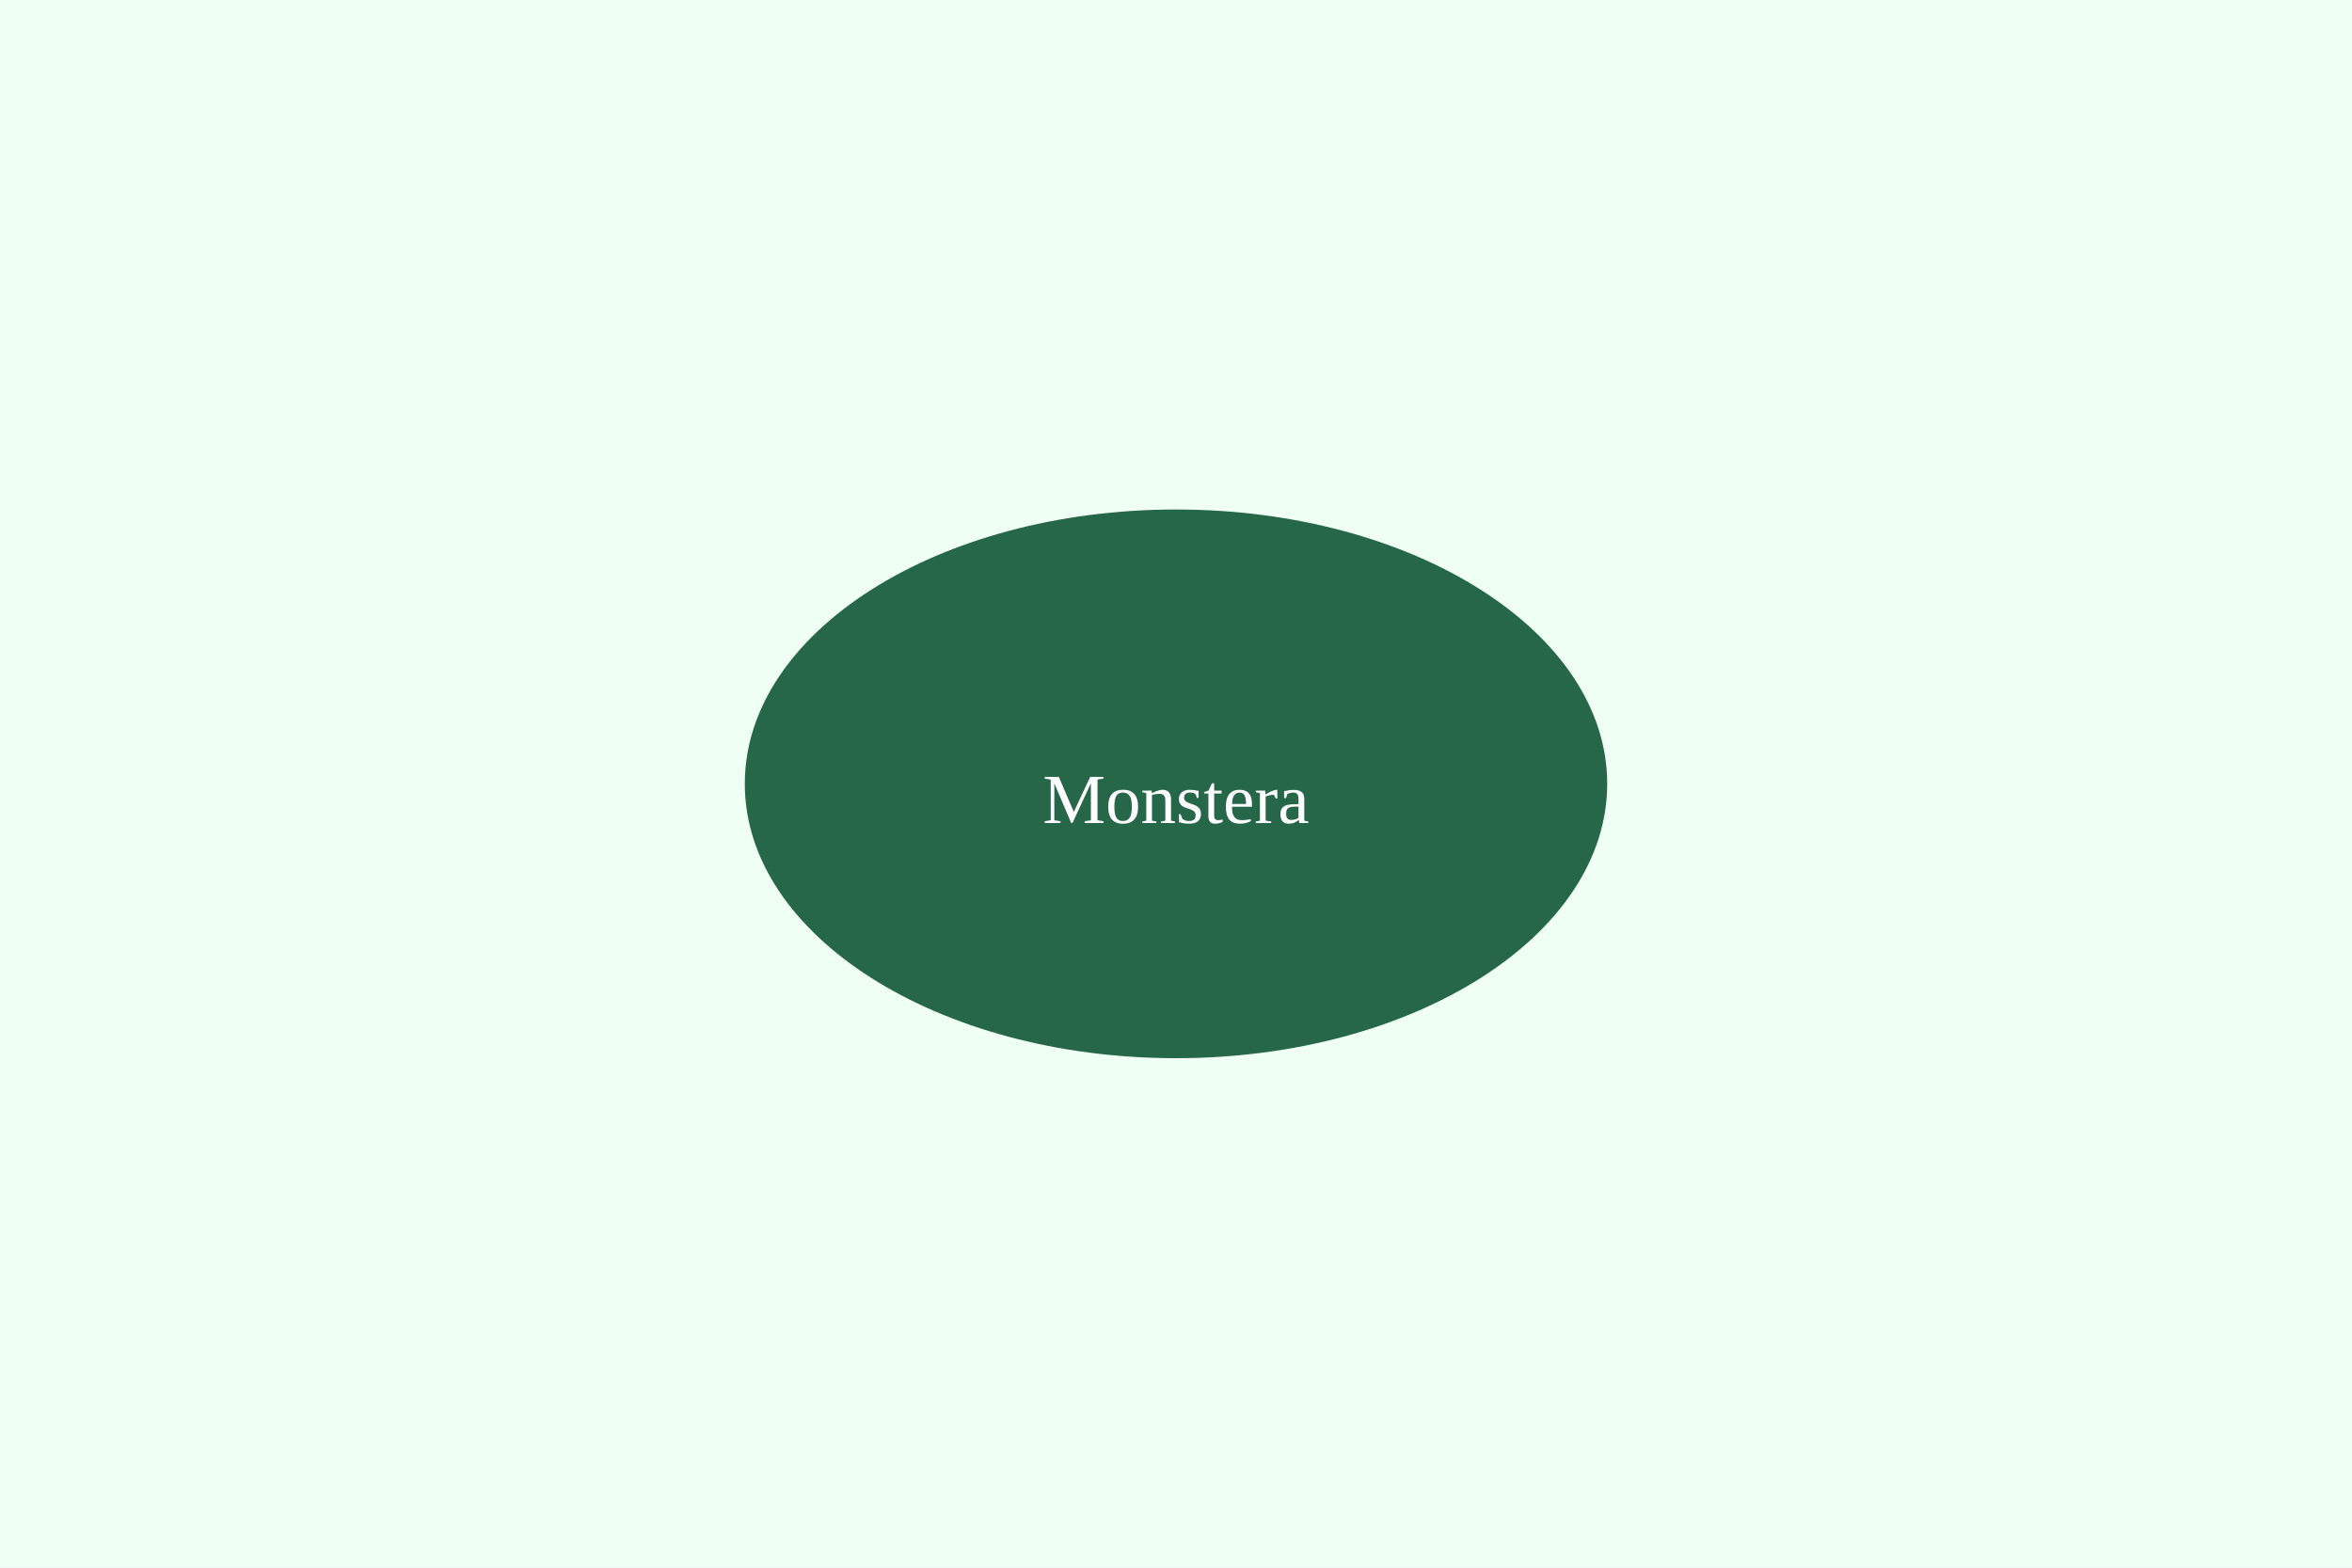
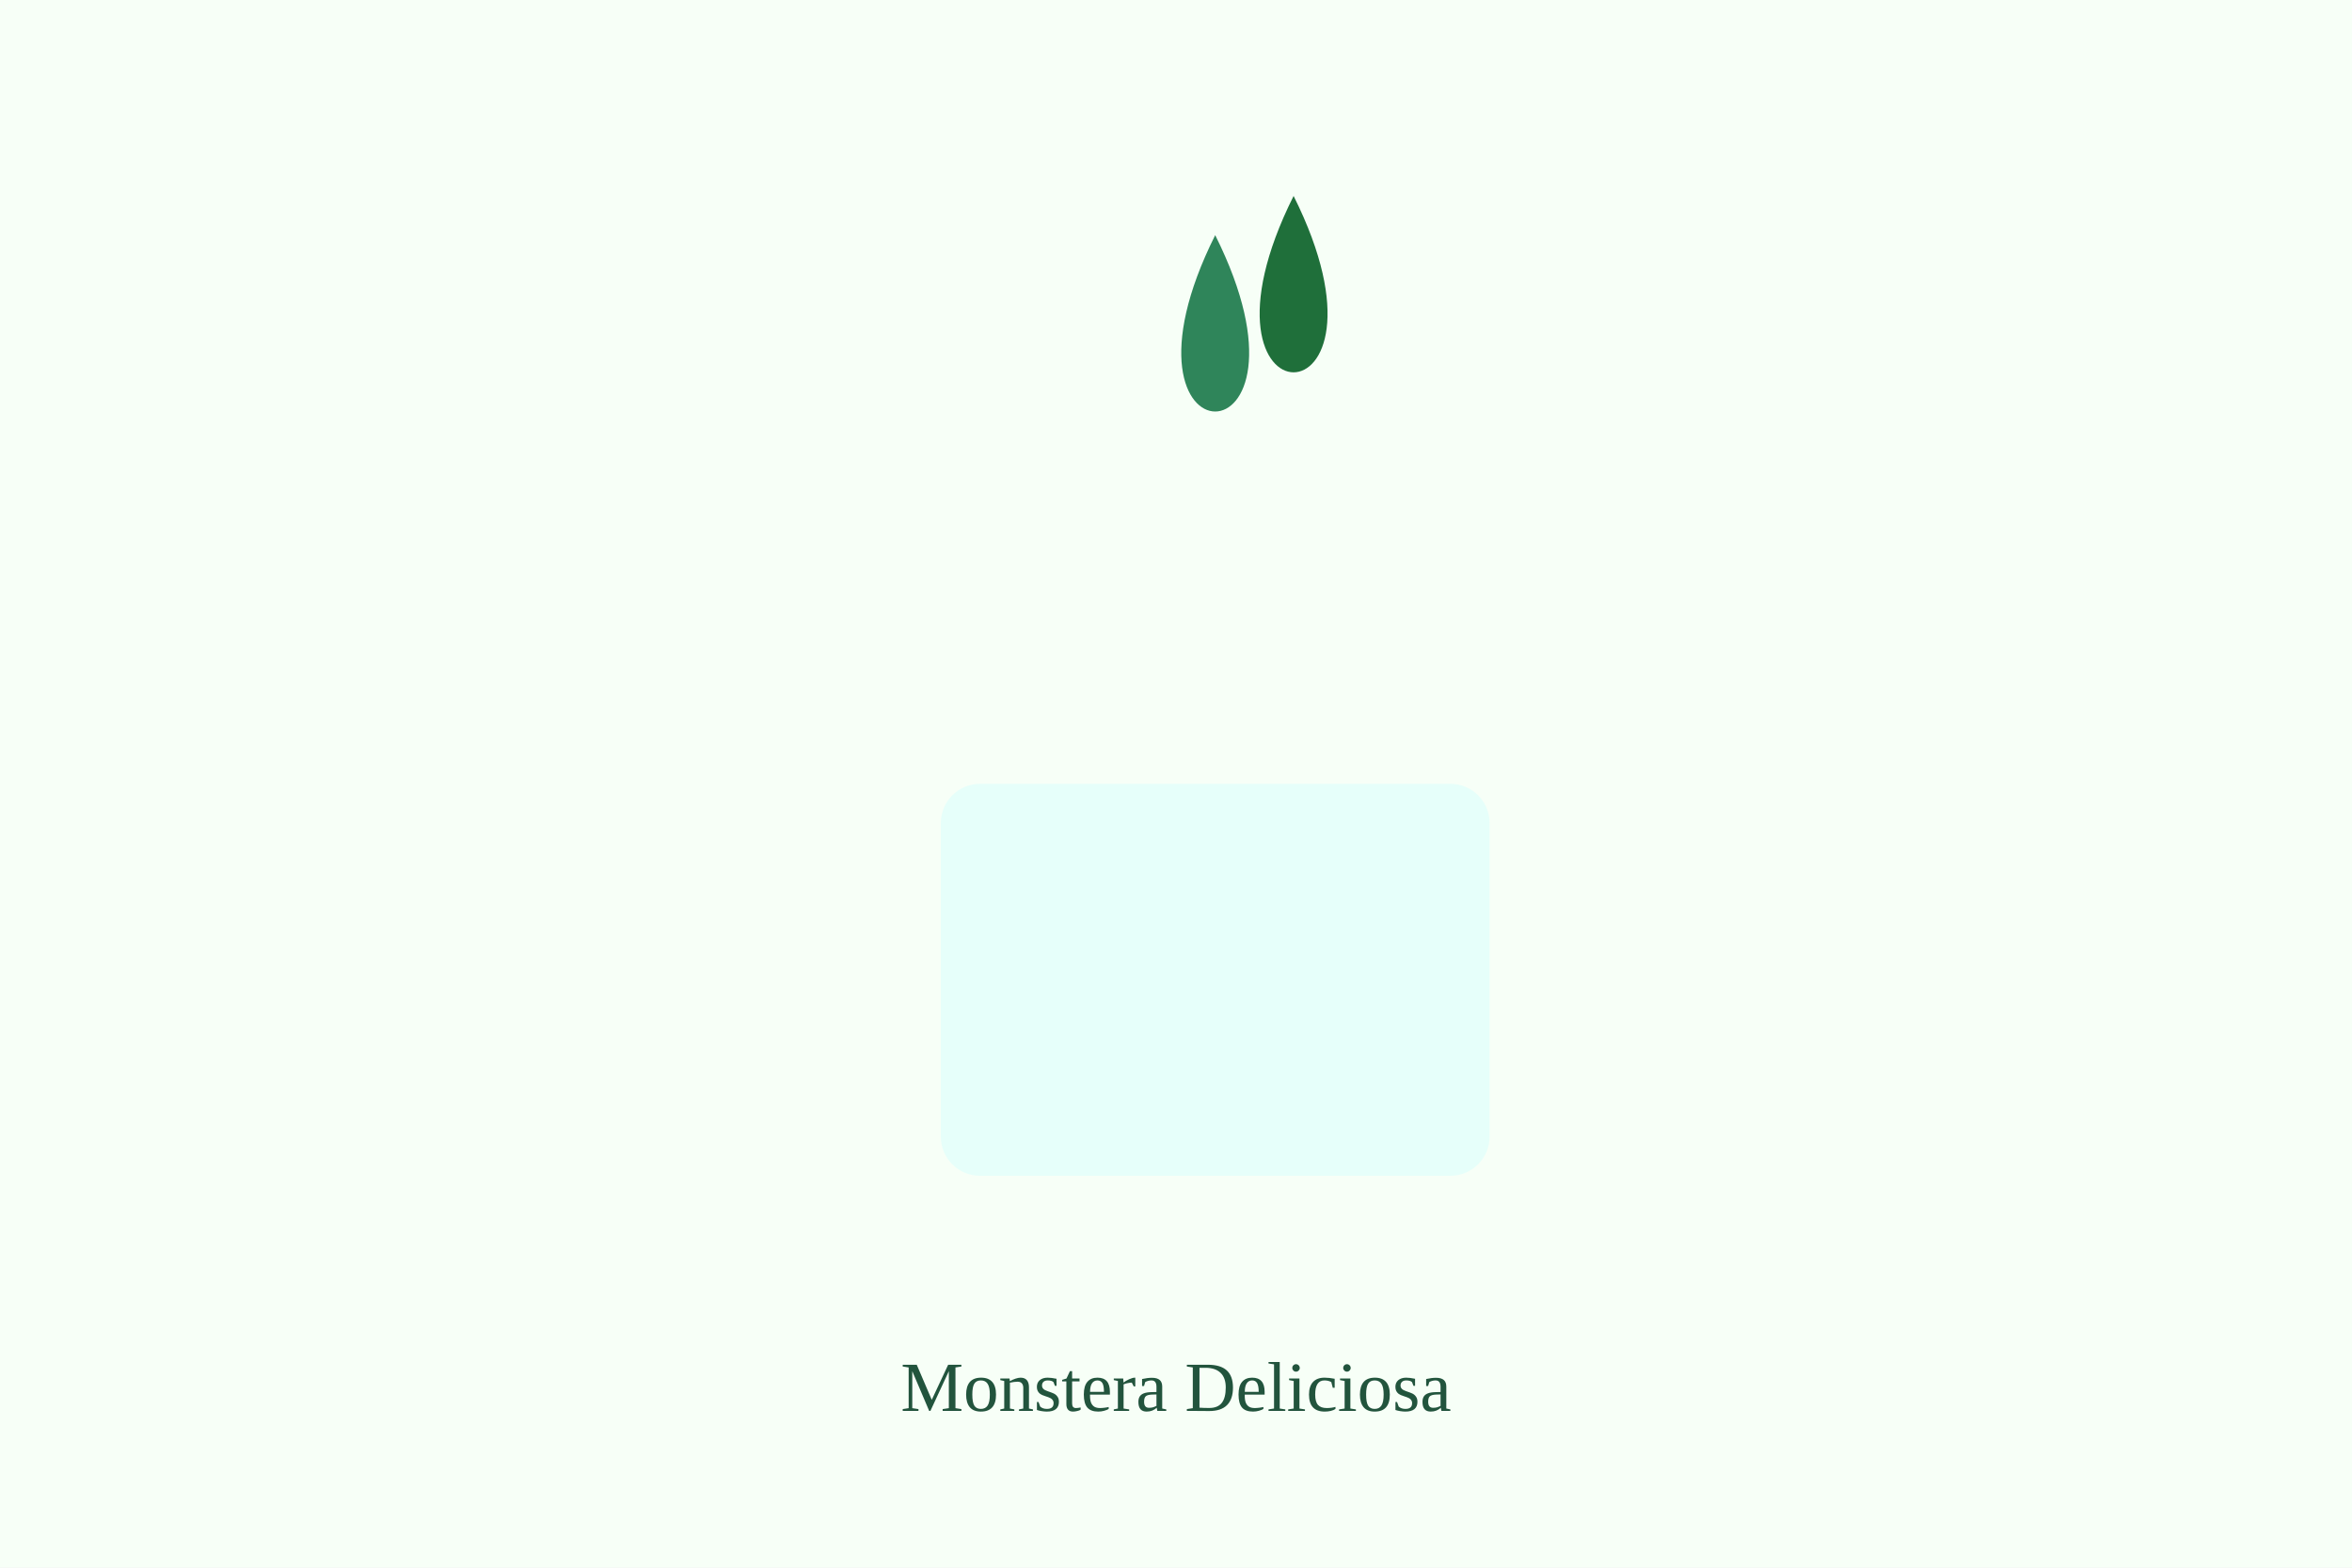
<svg xmlns="http://www.w3.org/2000/svg" width="600" height="400" viewBox="0 0 600 400">
-   <rect width="100%" height="100%" fill="#f0fff4" />
-   <ellipse cx="300" cy="200" rx="110" ry="70" fill="#276749" />
-   <text x="300" y="210" text-anchor="middle" fill="white" font-size="18">Monstera</text>
+   <rect width="100%" height="100%" fill="#f7fff7" />
+   <g transform="translate(160,40)">
+     <rect x="80" y="160" width="140" height="100" rx="10" fill="#e6fffa" />
+     <path d="M150 20 C120 80 180 80 150 20 Z" fill="#2f855a" />
+     <path d="M170 10 C140 70 200 70 170 10 Z" fill="#1f6f3a" />
+   </g>
+   <text x="300" y="360" text-anchor="middle" fill="#22543d" font-size="18">Monstera Deliciosa</text>
</svg>
